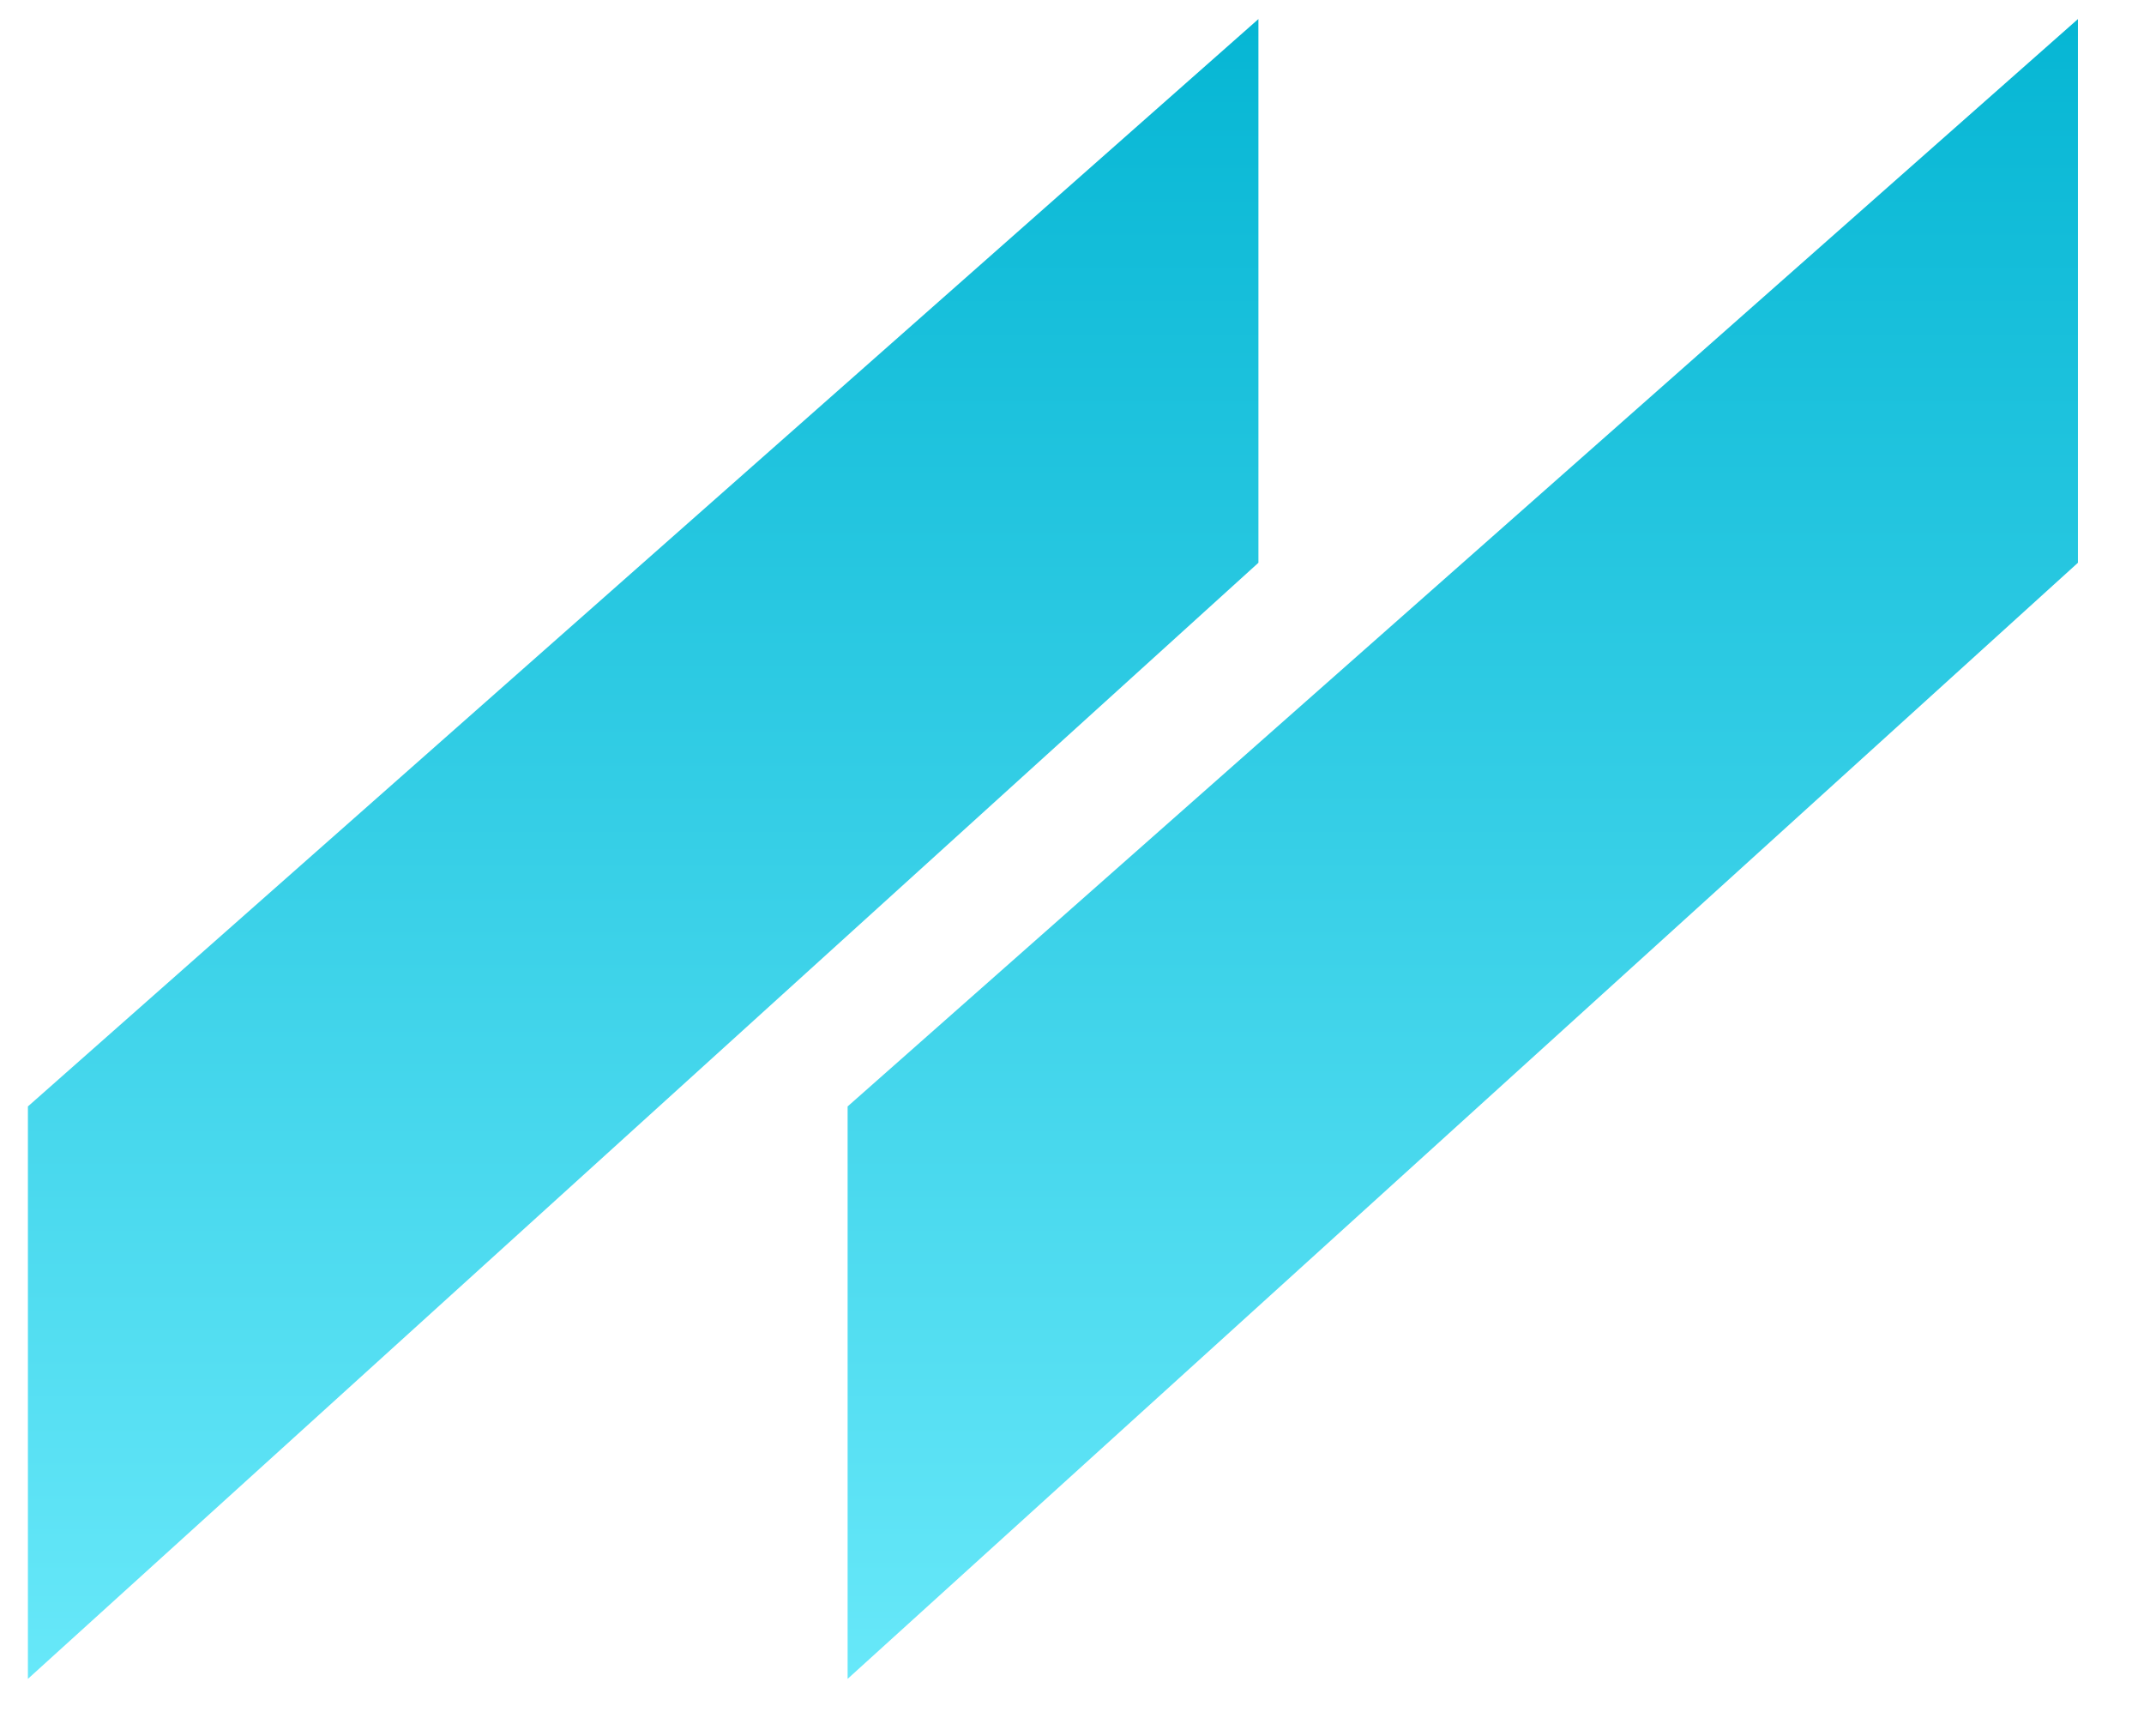
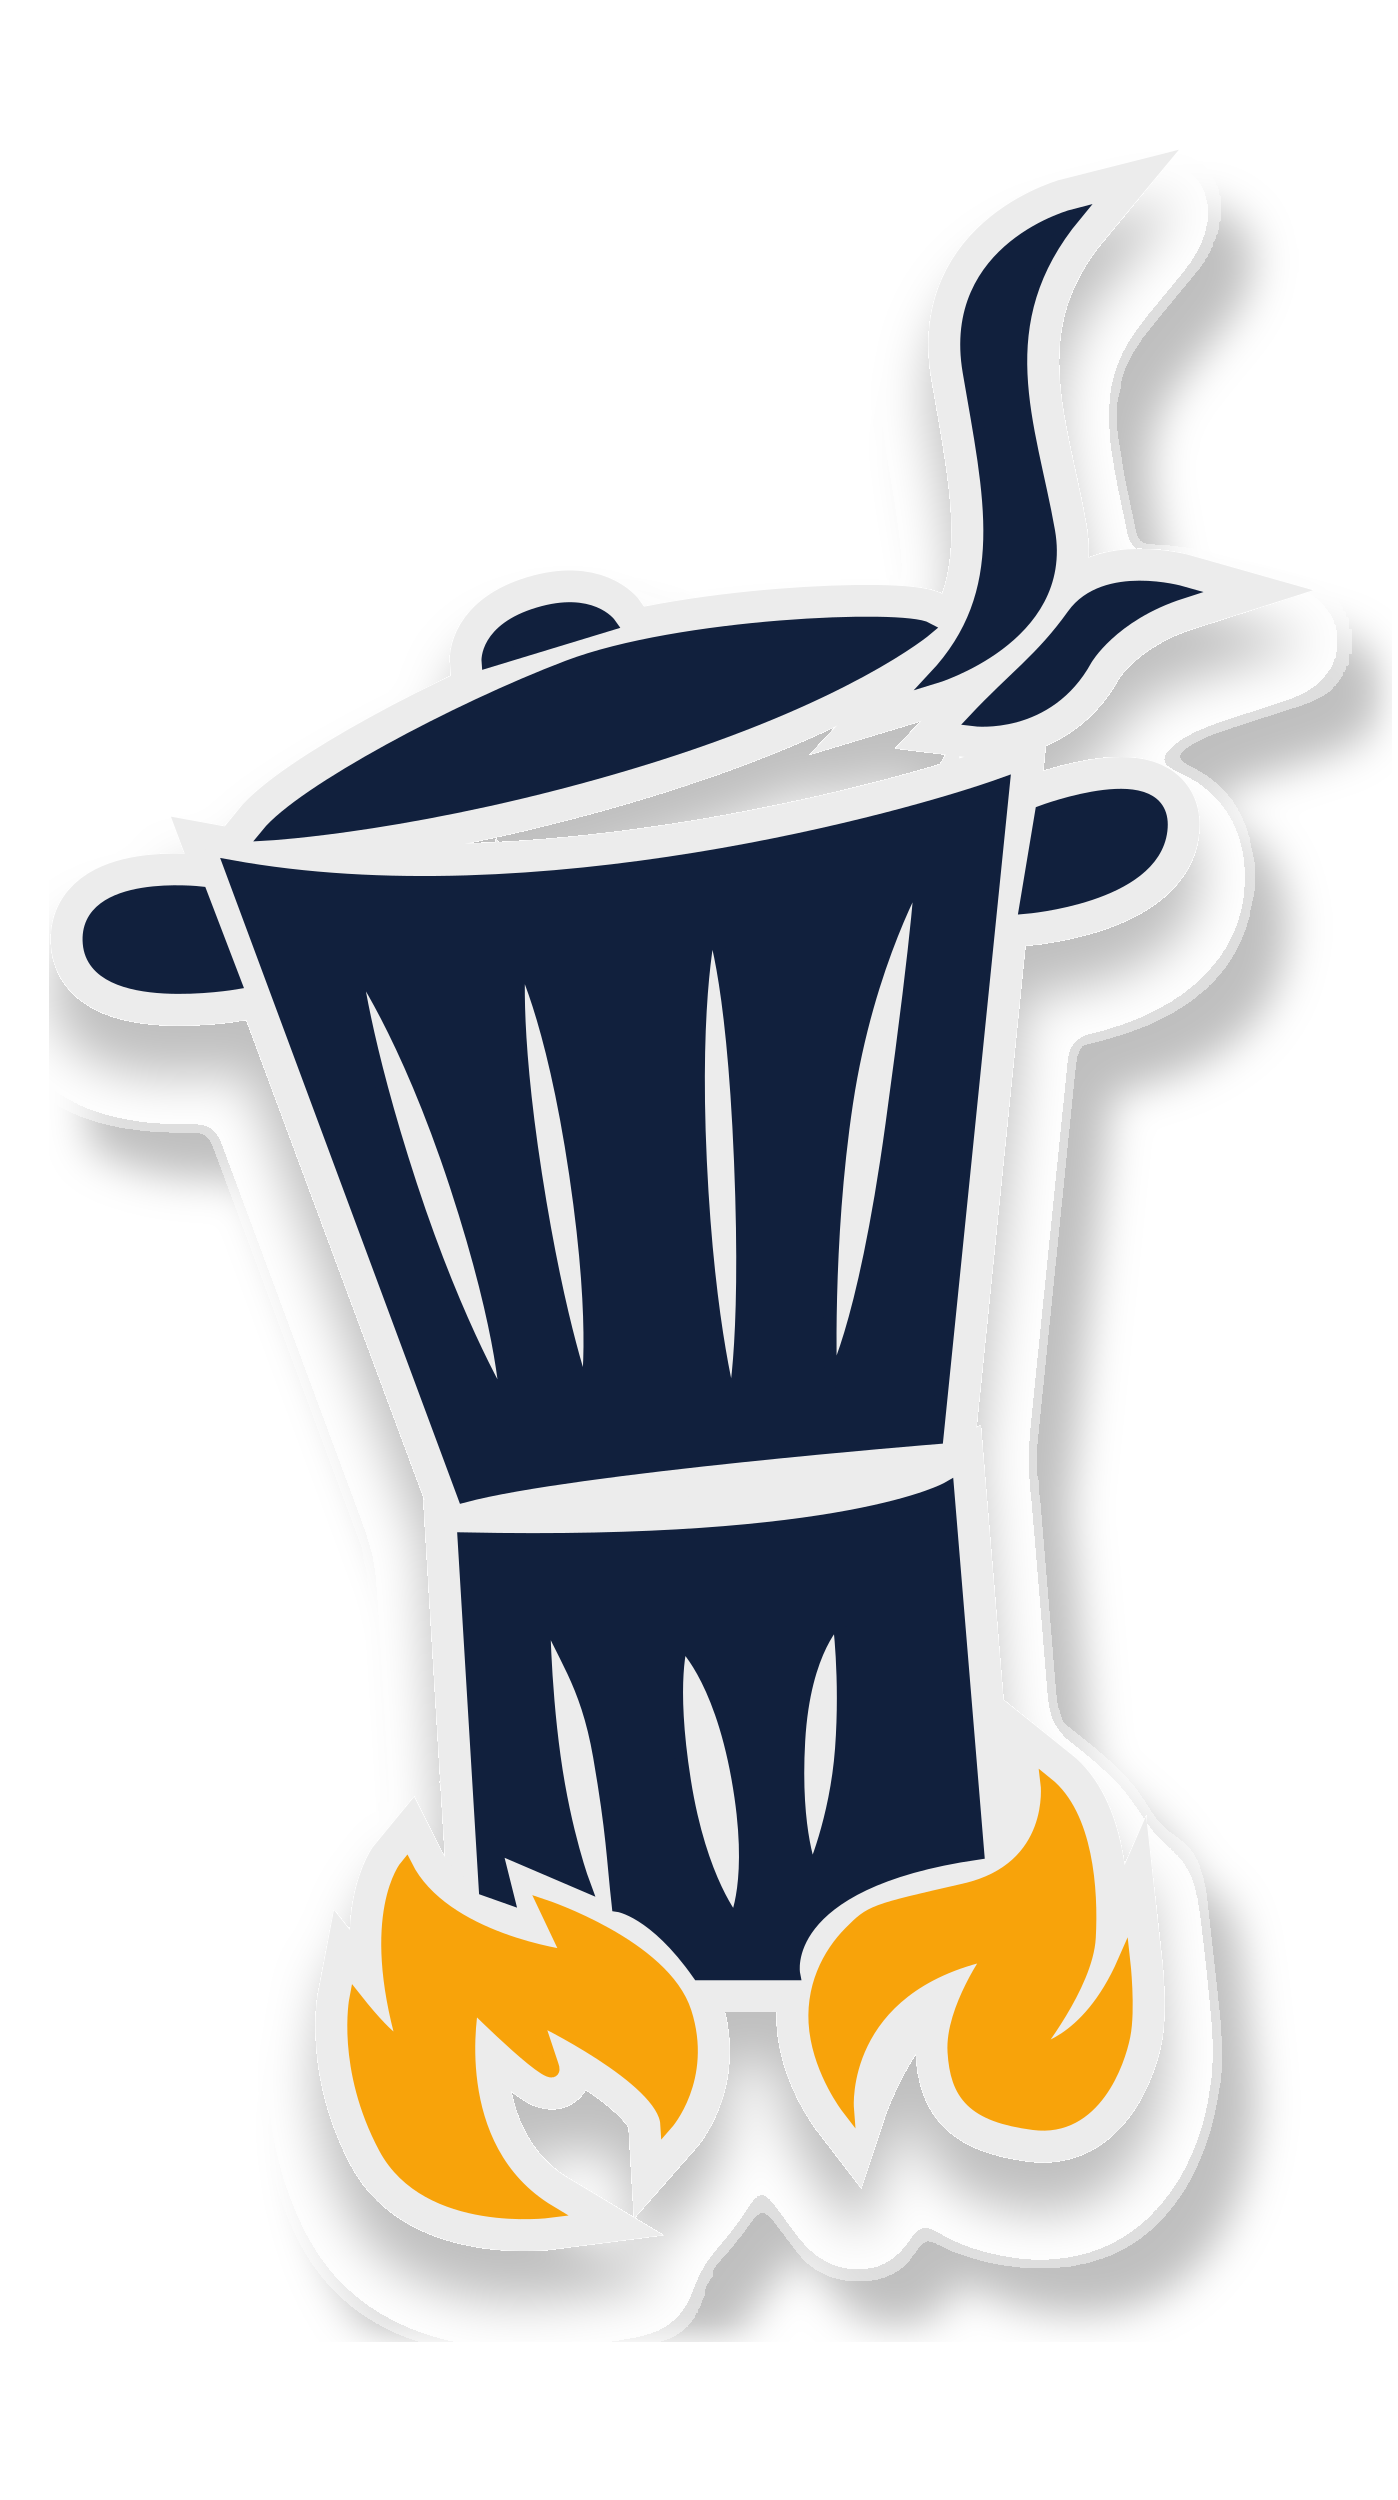
- <svg xmlns="http://www.w3.org/2000/svg" xmlns:xlink="http://www.w3.org/1999/xlink" version="1.1" preserveAspectRatio="xMidYMid meet" viewBox="344.564 330.278 111.737 91.218" width="53.87" height="43.61">
+ <svg xmlns="http://www.w3.org/2000/svg" width="57" height="102" viewBox="0 0 110 175" fill="none">
+   <g filter="url(#filter0_d_18_8)">
+     <g filter="url(#filter1_d_18_8)">
+       <path fill-rule="evenodd" clip-rule="evenodd" d="M18.107 57.28C42.177 61.676 71.48 53.513 79.015 50.792L73.783 102.281C73.783 102.281 45.108 104.583 36.526 106.886L18.107 57.28ZM42.177 81.56C40.294 69.42 40.922 64.397 40.922 64.397C40.922 64.397 43.433 68.792 45.317 81.56C47.201 94.327 46.154 99.141 46.154 99.141C46.154 99.141 44.061 93.7 42.177 81.56ZM32.34 82.397C28.572 70.885 27.945 64.815 27.945 64.815C27.945 64.815 31.921 70.257 35.898 82.397C39.875 94.537 39.875 99.979 39.875 99.979C39.875 99.979 36.108 93.909 32.34 82.397ZM55.154 80.513C54.526 67.118 56 57.699 56 57.699C56 57.699 57.666 65.234 58.294 80.513C58.922 95.793 57.666 100.188 57.666 100.188C57.666 100.188 55.782 93.909 55.154 80.513ZM66.666 75.909C68.341 64.815 72.527 57.699 72.527 57.699C72.527 57.699 72.527 60.838 70.224 77.583C67.922 94.327 65.41 98.095 65.41 98.095C65.41 98.095 64.992 87.002 66.666 75.909Z" fill="#ECECEC" />
+       <path d="M21.037 54.768C23.758 51.419 35.898 44.931 44.689 41.582C53.48 38.233 71.116 37.536 73 38.582C73 38.582 66.666 44 49.976 49.048C33.286 54.095 21.037 54.768 21.037 54.768Z" fill="#ECECEC" />
+       <path d="M38.41 41.163C38.41 41.163 38.2 38.652 42.387 37.396C46.573 36.14 48.038 38.233 48.038 38.233L38.41 41.163Z" fill="#ECECEC" />
+       <path d="M82.573 30.907C84.039 39.28 73.573 42.419 73.573 42.419C79.853 35.722 77.969 28.187 76.294 18.349C74.62 8.512 84.667 6 84.667 6C77.55 14.582 81.108 22.535 82.573 30.907Z" fill="#ECECEC" />
+       <path d="M76.713 45.768C79.853 42.419 82 41 84.5 37.5C87 34 93.039 35.722 93.039 35.722C87.5 37.5 85.5 41 85.5 41C82.5 46.5 76.713 45.768 76.713 45.768Z" fill="#ECECEC" />
+       <path d="M80.744 60.535L82 53C82 53 92.047 49.232 91.419 54.465C90.791 59.698 80.744 60.535 80.744 60.535Z" fill="#ECECEC" />
+       <path d="M15.805 59.373L18.526 66.49C18.526 66.49 7.432 68.373 7.014 63.35C6.595 58.327 15.805 59.373 15.805 59.373Z" fill="#ECECEC" />
+       <path fill-rule="evenodd" clip-rule="evenodd" d="M36.526 110.235C66.666 110.863 74.62 106.258 74.62 106.258L77 135C61.093 137.302 62.5 144.5 62.5 144.5C61.998 144.5 55 144.5 55 144.5C51.5 139.5 48.666 139.119 48.666 139.119C48.247 135.352 48.247 133.468 47.201 127.398C46.154 121.328 44.201 119.444 42.805 115.677C42.805 115.677 42.805 121.328 43.642 127.398C44.48 133.468 46 137.5 46 137.5L39 134.5L40 138.5L38.2 137.863L36.526 110.235ZM53.898 129.282C52.643 121.328 53.689 118.398 53.689 118.398C53.689 118.398 56.62 120.909 58.085 129.072C59.55 137.235 57.875 140.375 57.875 140.375C57.875 140.375 55.154 137.235 53.898 129.282ZM62.899 126.142C63.317 118.816 66.038 116.514 66.038 116.514C66.038 116.514 66.666 121.119 66.248 126.77C65.829 132.421 63.945 136.607 63.945 136.607C63.945 136.607 62.48 133.468 62.899 126.142Z" fill="#ECECEC" />
+       <path fill-rule="evenodd" clip-rule="evenodd" d="M18.107 57.28C42.177 61.676 71.48 53.513 79.015 50.792L73.783 102.281C73.783 102.281 45.108 104.583 36.526 106.886L18.107 57.28ZM42.177 81.56C40.294 69.42 40.922 64.397 40.922 64.397C40.922 64.397 43.433 68.792 45.317 81.56C47.201 94.327 46.154 99.141 46.154 99.141C46.154 99.141 44.061 93.7 42.177 81.56ZM32.34 82.397C28.572 70.885 27.945 64.815 27.945 64.815C27.945 64.815 31.921 70.257 35.898 82.397C39.875 94.537 39.875 99.979 39.875 99.979C39.875 99.979 36.108 93.909 32.34 82.397ZM55.154 80.513C54.526 67.118 56 57.699 56 57.699C56 57.699 57.666 65.234 58.294 80.513C58.922 95.793 57.666 100.188 57.666 100.188C57.666 100.188 55.782 93.909 55.154 80.513ZM66.666 75.909C68.341 64.815 72.527 57.699 72.527 57.699C72.527 57.699 72.527 60.838 70.224 77.583C67.922 94.327 65.41 98.095 65.41 98.095C65.41 98.095 64.992 87.002 66.666 75.909Z" stroke="#ECECEC" stroke-width="6" />
+       <path d="M21.037 54.768C23.758 51.419 35.898 44.931 44.689 41.582C53.48 38.233 71.116 37.536 73 38.582C73 38.582 66.666 44 49.976 49.048C33.286 54.095 21.037 54.768 21.037 54.768Z" stroke="#ECECEC" stroke-width="6" />
+       <path d="M38.41 41.163C38.41 41.163 38.2 38.652 42.387 37.396C46.573 36.14 48.038 38.233 48.038 38.233L38.41 41.163Z" stroke="#ECECEC" stroke-width="6" />
+       <path d="M82.573 30.907C84.039 39.28 73.573 42.419 73.573 42.419C79.853 35.722 77.969 28.187 76.294 18.349C74.62 8.512 84.667 6 84.667 6C77.55 14.582 81.108 22.535 82.573 30.907Z" stroke="#ECECEC" stroke-width="6" />
+       <path d="M76.713 45.768C79.853 42.419 82 41 84.5 37.5C87 34 93.039 35.722 93.039 35.722C87.5 37.5 85.5 41 85.5 41C82.5 46.5 76.713 45.768 76.713 45.768Z" stroke="#ECECEC" stroke-width="6" />
+       <path d="M80.744 60.535L82 53C82 53 92.047 49.232 91.419 54.465C90.791 59.698 80.744 60.535 80.744 60.535Z" stroke="#ECECEC" stroke-width="6" />
+       <path d="M15.805 59.373L18.526 66.49C18.526 66.49 7.432 68.373 7.014 63.35C6.595 58.327 15.805 59.373 15.805 59.373Z" stroke="#ECECEC" stroke-width="6" />
+       <path fill-rule="evenodd" clip-rule="evenodd" d="M36.526 110.235C66.666 110.863 74.62 106.258 74.62 106.258L77 135C61.093 137.302 62.5 144.5 62.5 144.5C61.998 144.5 55 144.5 55 144.5C51.5 139.5 48.666 139.119 48.666 139.119C48.247 135.352 48.247 133.468 47.201 127.398C46.154 121.328 44.201 119.444 42.805 115.677C42.805 115.677 42.805 121.328 43.642 127.398C44.48 133.468 46 137.5 46 137.5L39 134.5L40 138.5L38.2 137.863L36.526 110.235ZM53.898 129.282C52.643 121.328 53.689 118.398 53.689 118.398C53.689 118.398 56.62 120.909 58.085 129.072C59.55 137.235 57.875 140.375 57.875 140.375C57.875 140.375 55.154 137.235 53.898 129.282ZM62.899 126.142C63.317 118.816 66.038 116.514 66.038 116.514C66.038 116.514 66.666 121.119 66.248 126.77C65.829 132.421 63.945 136.607 63.945 136.607C63.945 136.607 62.48 133.468 62.899 126.142Z" stroke="#ECECEC" stroke-width="6" />
+       <path d="M66.732 155.035C66.732 155.035 70.5 143.524 78.035 142.896C78.035 142.896 74.895 147.291 75.105 150.64C75.314 153.989 76.57 155.663 81.384 156.291C86.198 156.919 88.082 151.477 88.5 149.384C88.919 147.291 88.5 143.524 88.5 143.524C85.57 150.221 81.384 150.64 81.384 150.64C81.384 150.64 85.57 145.407 85.779 141.64C85.989 137.872 85.57 132.012 82.43 129.5C82.43 129.5 83.267 136.198 75.942 137.872C68.616 139.547 68.616 139.547 66.942 141.221C65.267 142.896 63.802 145.617 64.221 148.966C64.639 152.314 66.732 155.035 66.732 155.035Z" fill="#ECECEC" />
+       <path d="M31.977 136C34.907 141.861 44.745 143.116 44.745 143.116L42.861 139.14C42.861 139.14 52.279 142.279 53.954 147.512C55.629 152.745 52.489 156.303 52.489 156.303C52.28 152.745 42.233 147.93 42.233 147.93L43.489 151.698C44.326 154 37.209 146.884 37.209 146.884C37.209 146.884 34.907 158.186 43.279 163.21C43.279 163.21 33.651 164.466 30.302 158.186C26.953 151.907 28 146.465 28 146.465C31.14 150.442 31.767 150.024 31.767 150.024C28.837 139.767 31.977 136 31.977 136Z" fill="#ECECEC" />
+       <path d="M66.732 155.035C66.732 155.035 70.5 143.524 78.035 142.896C78.035 142.896 74.895 147.291 75.105 150.64C75.314 153.989 76.57 155.663 81.384 156.291C86.198 156.919 88.082 151.477 88.5 149.384C88.919 147.291 88.5 143.524 88.5 143.524C85.57 150.221 81.384 150.64 81.384 150.64C81.384 150.64 85.57 145.407 85.779 141.64C85.989 137.872 85.57 132.012 82.43 129.5C82.43 129.5 83.267 136.198 75.942 137.872C68.616 139.547 68.616 139.547 66.942 141.221C65.267 142.896 63.802 145.617 64.221 148.966C64.639 152.314 66.732 155.035 66.732 155.035Z" stroke="#ECECEC" stroke-width="6" />
+       <path d="M31.977 136C34.907 141.861 44.745 143.116 44.745 143.116L42.861 139.14C42.861 139.14 52.279 142.279 53.954 147.512C55.629 152.745 52.489 156.303 52.489 156.303C52.28 152.745 42.233 147.93 42.233 147.93L43.489 151.698C44.326 154 37.209 146.884 37.209 146.884C37.209 146.884 34.907 158.186 43.279 163.21C43.279 163.21 33.651 164.466 30.302 158.186C26.953 151.907 28 146.465 28 146.465C31.14 150.442 31.767 150.024 31.767 150.024C28.837 139.767 31.977 136 31.977 136Z" stroke="#ECECEC" stroke-width="6" />
+     </g>
+     <path fill-rule="evenodd" clip-rule="evenodd" d="M18.107 57.28C42.177 61.676 71.48 53.513 79.015 50.792L73.783 102.281C73.783 102.281 45.108 104.583 36.526 106.886L18.107 57.28ZM42.177 81.56C40.294 69.42 40.922 64.397 40.922 64.397C40.922 64.397 43.433 68.792 45.317 81.56C47.201 94.327 46.154 99.141 46.154 99.141C46.154 99.141 44.061 93.7 42.177 81.56ZM32.34 82.397C28.572 70.885 27.945 64.815 27.945 64.815C27.945 64.815 31.921 70.257 35.898 82.397C39.875 94.537 39.875 99.979 39.875 99.979C39.875 99.979 36.108 93.909 32.34 82.397ZM55.154 80.513C54.526 67.118 55.992 61.676 55.992 61.676C55.992 61.676 57.666 65.234 58.294 80.513C58.922 95.793 57.666 100.188 57.666 100.188C57.666 100.188 55.782 93.909 55.154 80.513ZM66.666 75.909C68.341 64.815 72.527 57.699 72.527 57.699C72.527 57.699 72.527 60.838 70.224 77.583C67.922 94.327 65.41 98.095 65.41 98.095C65.41 98.095 64.992 87.002 66.666 75.909Z" fill="#11203D" />
+     <path d="M21.037 54.768C23.758 51.419 35.898 44.931 44.689 41.582C53.48 38.233 71.116 37.536 73 38.582C73 38.582 66.666 44 49.976 49.048C33.286 54.095 21.037 54.768 21.037 54.768Z" fill="#11203D" />
+     <path d="M38.41 41.163C38.41 41.163 38.2 38.652 42.387 37.396C46.573 36.14 48.038 38.233 48.038 38.233L38.41 41.163Z" fill="#11203D" />
+     <path d="M82.573 30.907C84.039 39.28 73.573 42.419 73.573 42.419C79.853 35.722 77.969 28.187 76.294 18.349C74.62 8.512 84.667 6 84.667 6C77.55 14.582 81.108 22.535 82.573 30.907Z" fill="#11203D" />
+     <path d="M76.713 45.768C79.853 42.419 82 41 84.5 37.5C87 34 93.039 35.722 93.039 35.722C87.5 37.5 85.5 41 85.5 41C82.5 46.5 76.713 45.768 76.713 45.768Z" fill="#11203D" />
+     <path d="M80.744 60.535L82 53C82 53 92.047 49.232 91.419 54.465C90.791 59.698 80.744 60.535 80.744 60.535Z" fill="#11203D" />
+     <path d="M15.805 59.373L18.526 66.49C18.526 66.49 7.432 68.373 7.014 63.35C6.595 58.327 15.805 59.373 15.805 59.373Z" fill="#11203D" />
+     <path fill-rule="evenodd" clip-rule="evenodd" d="M36.526 110.235C66.666 110.863 74.62 106.258 74.62 106.258L77 135C61.093 137.302 62.5 144.5 62.5 144.5C61.998 144.5 55 144.5 55 144.5C51.5 139.5 48.666 139.119 48.666 139.119C48.247 135.352 48.247 133.468 47.201 127.398C46.154 121.328 44.201 119.444 42.805 115.677C42.805 115.677 42.805 121.328 43.642 127.398C44.48 133.468 46 137.5 46 137.5L39 134.5L40 138.5L38.2 137.863L36.526 110.235ZM53.898 129.282C52.643 121.328 53.689 118.398 53.689 118.398C53.689 118.398 56.62 120.909 58.085 129.072C59.55 137.235 57.875 140.375 57.875 140.375C57.875 140.375 55.154 137.235 53.898 129.282ZM62.899 126.142C63.317 118.816 66.038 116.514 66.038 116.514C66.038 116.514 66.666 121.119 66.248 126.77C65.829 132.421 63.945 136.607 63.945 136.607C63.945 136.607 62.48 133.468 62.899 126.142Z" fill="#11203D" />
+     <path fill-rule="evenodd" clip-rule="evenodd" d="M18.107 57.28C42.177 61.676 71.48 53.513 79.015 50.792L73.783 102.281C73.783 102.281 45.108 104.583 36.526 106.886L18.107 57.28ZM42.177 81.56C40.294 69.42 40.922 64.397 40.922 64.397C40.922 64.397 43.433 68.792 45.317 81.56C47.201 94.327 46.154 99.141 46.154 99.141C46.154 99.141 44.061 93.7 42.177 81.56ZM32.34 82.397C28.572 70.885 27.945 64.815 27.945 64.815C27.945 64.815 31.921 70.257 35.898 82.397C39.875 94.537 39.875 99.979 39.875 99.979C39.875 99.979 36.108 93.909 32.34 82.397ZM55.154 80.513C54.526 67.118 55.992 61.676 55.992 61.676C55.992 61.676 57.666 65.234 58.294 80.513C58.922 95.793 57.666 100.188 57.666 100.188C57.666 100.188 55.782 93.909 55.154 80.513ZM66.666 75.909C68.341 64.815 72.527 57.699 72.527 57.699C72.527 57.699 72.527 60.838 70.224 77.583C67.922 94.327 65.41 98.095 65.41 98.095C65.41 98.095 64.992 87.002 66.666 75.909Z" stroke="#11203D" />
+     <path d="M21.037 54.768C23.758 51.419 35.898 44.931 44.689 41.582C53.48 38.233 71.116 37.536 73 38.582C73 38.582 66.666 44 49.976 49.048C33.286 54.095 21.037 54.768 21.037 54.768Z" stroke="#11203D" />
+     <path d="M38.41 41.163C38.41 41.163 38.2 38.652 42.387 37.396C46.573 36.14 48.038 38.233 48.038 38.233L38.41 41.163Z" stroke="#11203D" />
+     <path d="M82.573 30.907C84.039 39.28 73.573 42.419 73.573 42.419C79.853 35.722 77.969 28.187 76.294 18.349C74.62 8.512 84.667 6 84.667 6C77.55 14.582 81.108 22.535 82.573 30.907Z" stroke="#11203D" />
+     <path d="M76.713 45.768C79.853 42.419 82 41 84.5 37.5C87 34 93.039 35.722 93.039 35.722C87.5 37.5 85.5 41 85.5 41C82.5 46.5 76.713 45.768 76.713 45.768Z" stroke="#11203D" />
+     <path d="M80.744 60.535L82 53C82 53 92.047 49.232 91.419 54.465C90.791 59.698 80.744 60.535 80.744 60.535Z" stroke="#11203D" />
+     <path d="M15.805 59.373L18.526 66.49C18.526 66.49 7.432 68.373 7.014 63.35C6.595 58.327 15.805 59.373 15.805 59.373Z" stroke="#11203D" />
+     <path fill-rule="evenodd" clip-rule="evenodd" d="M36.526 110.235C66.666 110.863 74.62 106.258 74.62 106.258L77 135C61.093 137.302 62.5 144.5 62.5 144.5C61.998 144.5 55 144.5 55 144.5C51.5 139.5 48.666 139.119 48.666 139.119C48.247 135.352 48.247 133.468 47.201 127.398C46.154 121.328 44.201 119.444 42.805 115.677C42.805 115.677 42.805 121.328 43.642 127.398C44.48 133.468 46 137.5 46 137.5L39 134.5L40 138.5L38.2 137.863L36.526 110.235ZM53.898 129.282C52.643 121.328 53.689 118.398 53.689 118.398C53.689 118.398 56.62 120.909 58.085 129.072C59.55 137.235 57.875 140.375 57.875 140.375C57.875 140.375 55.154 137.235 53.898 129.282ZM62.899 126.142C63.317 118.816 66.038 116.514 66.038 116.514C66.038 116.514 66.666 121.119 66.248 126.77C65.829 132.421 63.945 136.607 63.945 136.607C63.945 136.607 62.48 133.468 62.899 126.142Z" stroke="#11203D" />
+     <path d="M66.732 155.035C66.732 155.035 66 145.5 78.035 142.896C78.035 142.896 74.895 147.291 75.105 150.64C75.314 153.989 76.57 155.663 81.384 156.291C86.198 156.919 88.082 151.477 88.5 149.384C88.919 147.291 88.5 143.524 88.5 143.524C85.57 150.221 81.384 150.64 81.384 150.64C81.384 150.64 85.57 145.407 85.779 141.64C85.989 137.872 85.57 132.012 82.43 129.5C82.43 129.5 83.267 136.198 75.942 137.872C68.616 139.547 68.616 139.547 66.942 141.221C65.267 142.896 63.802 145.617 64.221 148.966C64.639 152.314 66.732 155.035 66.732 155.035Z" fill="#F8A30A" />
+     <path d="M31.977 136C34.907 141.861 44.745 143.116 44.745 143.116L42.861 139.14C42.861 139.14 52.279 142.279 53.954 147.512C55.629 152.745 52.489 156.303 52.489 156.303C52.28 152.745 42.233 147.93 42.233 147.93L43.489 151.698C44.326 154 37.209 146.884 37.209 146.884C37.209 146.884 34.907 158.186 43.279 163.21C43.279 163.21 33.651 164.466 30.302 158.186C26.953 151.907 28 146.465 28 146.465C31.14 150.442 31.767 150.024 31.767 150.024C28.837 139.767 31.977 136 31.977 136Z" fill="#F8A30A" />
+     <path d="M66.732 155.035C66.732 155.035 66 145.5 78.035 142.896C78.035 142.896 74.895 147.291 75.105 150.64C75.314 153.989 76.57 155.663 81.384 156.291C86.198 156.919 88.082 151.477 88.5 149.384C88.919 147.291 88.5 143.524 88.5 143.524C85.57 150.221 81.384 150.64 81.384 150.64C81.384 150.64 85.57 145.407 85.779 141.64C85.989 137.872 85.57 132.012 82.43 129.5C82.43 129.5 83.267 136.198 75.942 137.872C68.616 139.547 68.616 139.547 66.942 141.221C65.267 142.896 63.802 145.617 64.221 148.966C64.639 152.314 66.732 155.035 66.732 155.035Z" stroke="#F8A30A" />
+     <path d="M31.977 136C34.907 141.861 44.745 143.116 44.745 143.116L42.861 139.14C42.861 139.14 52.279 142.279 53.954 147.512C55.629 152.745 52.489 156.303 52.489 156.303C52.28 152.745 42.233 147.93 42.233 147.93L43.489 151.698C44.326 154 37.209 146.884 37.209 146.884C37.209 146.884 34.907 158.186 43.279 163.21C43.279 163.21 33.651 164.466 30.302 158.186C26.953 151.907 28 146.465 28 146.465C31.14 150.442 31.767 150.024 31.767 150.024C28.837 139.767 31.977 136 31.977 136Z" stroke="#F8A30A" />
+   </g>
  <defs>
-     <path d="M453.3 331.28L453.3 359.85L388.64 418.5L388.64 388.42L453.3 331.28Z" id="aFZf6T5ED" />
-     <linearGradient id="gradientb2ThqnP5Op" gradientUnits="userSpaceOnUse" x1="420.97" y1="331.28" x2="420.97" y2="418.5">
-       <stop style="stop-color: #06b6d4;stop-opacity: 1" offset="0%" />
-       <stop style="stop-color: #67e8f9;stop-opacity: 1" offset="100%" />
-     </linearGradient>
-     <path d="M410.23 331.28L410.23 359.85L345.56 418.5L345.56 388.42L410.23 331.28Z" id="a9fehgwfM" />
-     <linearGradient id="gradientk1wNV9Ostb" gradientUnits="userSpaceOnUse" x1="377.89" y1="331.28" x2="377.89" y2="418.5">
-       <stop style="stop-color: #06b6d4;stop-opacity: 1" offset="0%" />
-       <stop style="stop-color: #67e8f9;stop-opacity: 1" offset="100%" />
-     </linearGradient>
+     <filter id="filter0_d_18_8" x="3.86" y="0.87" width="105.663" height="172.583" filterUnits="userSpaceOnUse" color-interpolation-filters="sRGB">
+       <feFlood flood-opacity="0" result="BackgroundImageFix" />
+       <feColorMatrix in="SourceAlpha" type="matrix" values="0 0 0 0 0 0 0 0 0 0 0 0 0 0 0 0 0 0 127 0" result="hardAlpha" />
+       <feOffset dx="3" dy="4" />
+       <feGaussianBlur stdDeviation="1.57" />
+       <feComposite in2="hardAlpha" operator="out" />
+       <feColorMatrix type="matrix" values="0 0 0 0 0 0 0 0 0 0 0 0 0 0 0 0 0 0 0.25 0" />
+       <feBlend mode="normal" in2="BackgroundImageFix" result="effect1_dropShadow_18_8" />
+       <feBlend mode="normal" in="SourceGraphic" in2="effect1_dropShadow_18_8" result="shape" />
+     </filter>
+     <filter id="filter1_d_18_8" x="0" y="0.87" width="107.383" height="173.443" filterUnits="userSpaceOnUse" color-interpolation-filters="sRGB">
+       <feFlood flood-opacity="0" result="BackgroundImageFix" />
+       <feColorMatrix in="SourceAlpha" type="matrix" values="0 0 0 0 0 0 0 0 0 0 0 0 0 0 0 0 0 0 127 0" result="hardAlpha" />
+       <feOffset dy="4" />
+       <feGaussianBlur stdDeviation="2" />
+       <feComposite in2="hardAlpha" operator="out" />
+       <feColorMatrix type="matrix" values="0 0 0 0 0 0 0 0 0 0 0 0 0 0 0 0 0 0 0.25 0" />
+       <feBlend mode="normal" in2="BackgroundImageFix" result="effect1_dropShadow_18_8" />
+       <feBlend mode="normal" in="SourceGraphic" in2="effect1_dropShadow_18_8" result="shape" />
+     </filter>
  </defs>
-   <g>
-     <g>
-       <use xlink:href="#aFZf6T5ED" opacity="1" fill="url(#gradientb2ThqnP5Op)" />
-     </g>
-     <g>
-       <use xlink:href="#a9fehgwfM" opacity="1" fill="url(#gradientk1wNV9Ostb)" />
-     </g>
-   </g>
</svg>
